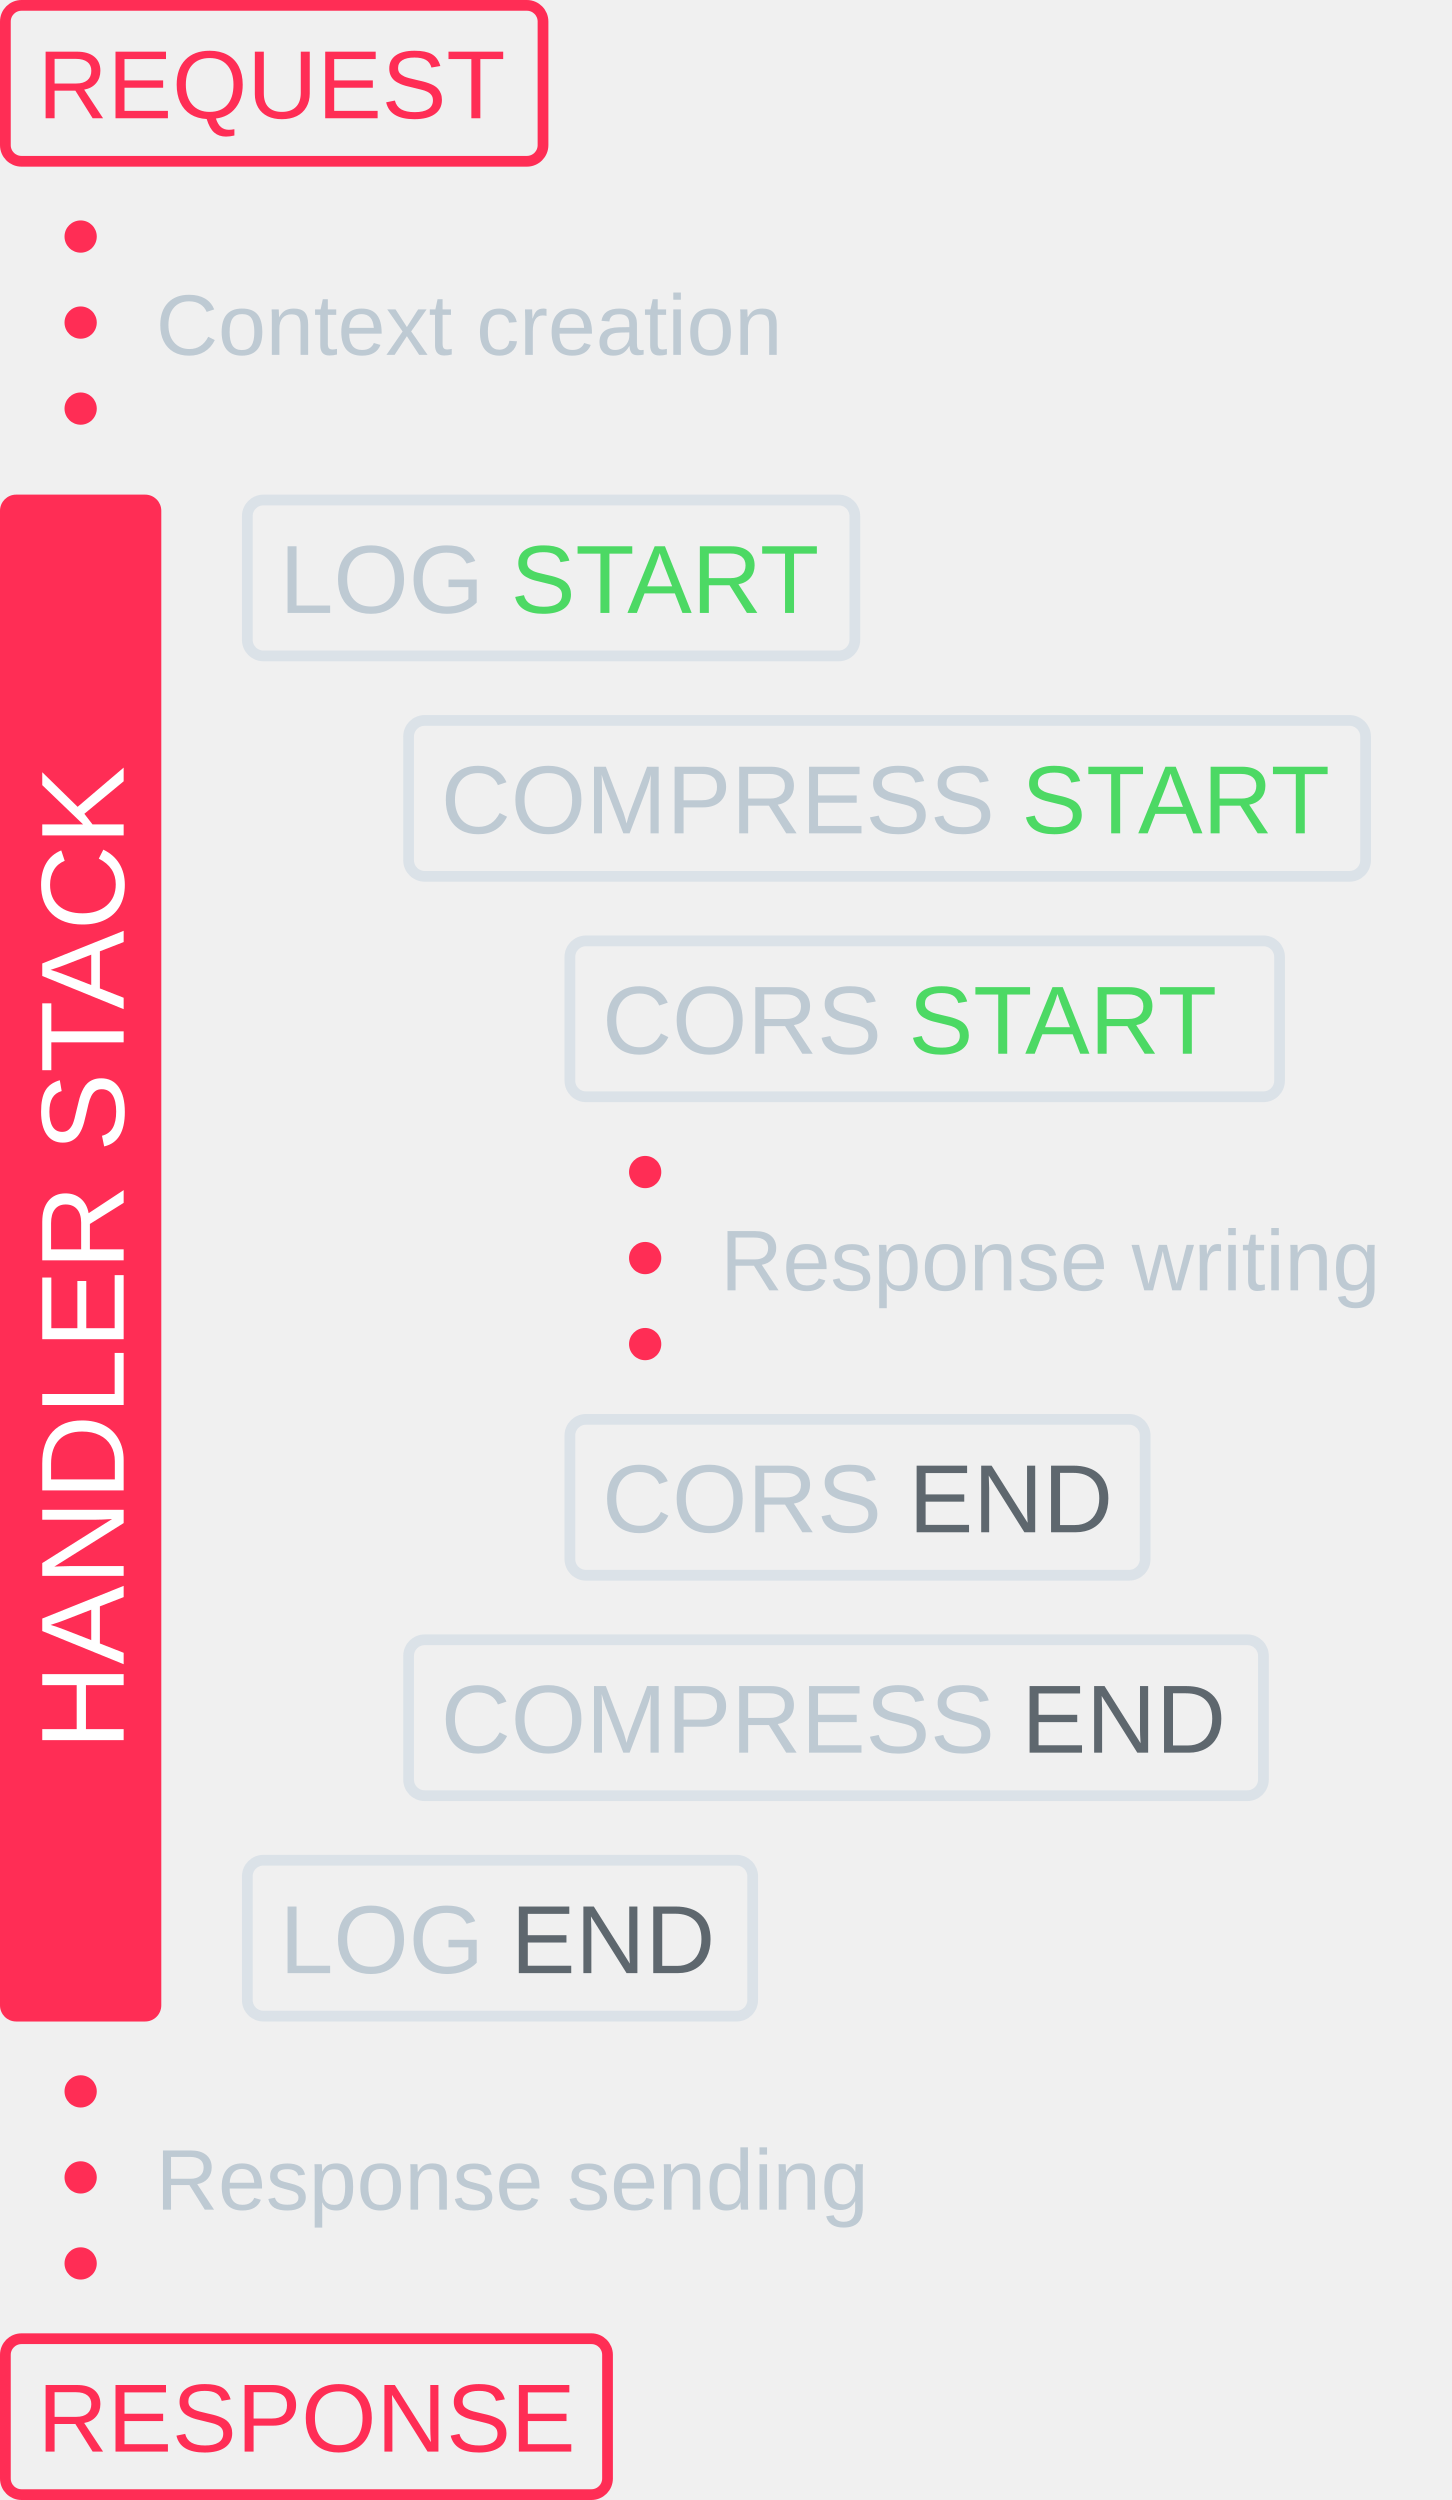
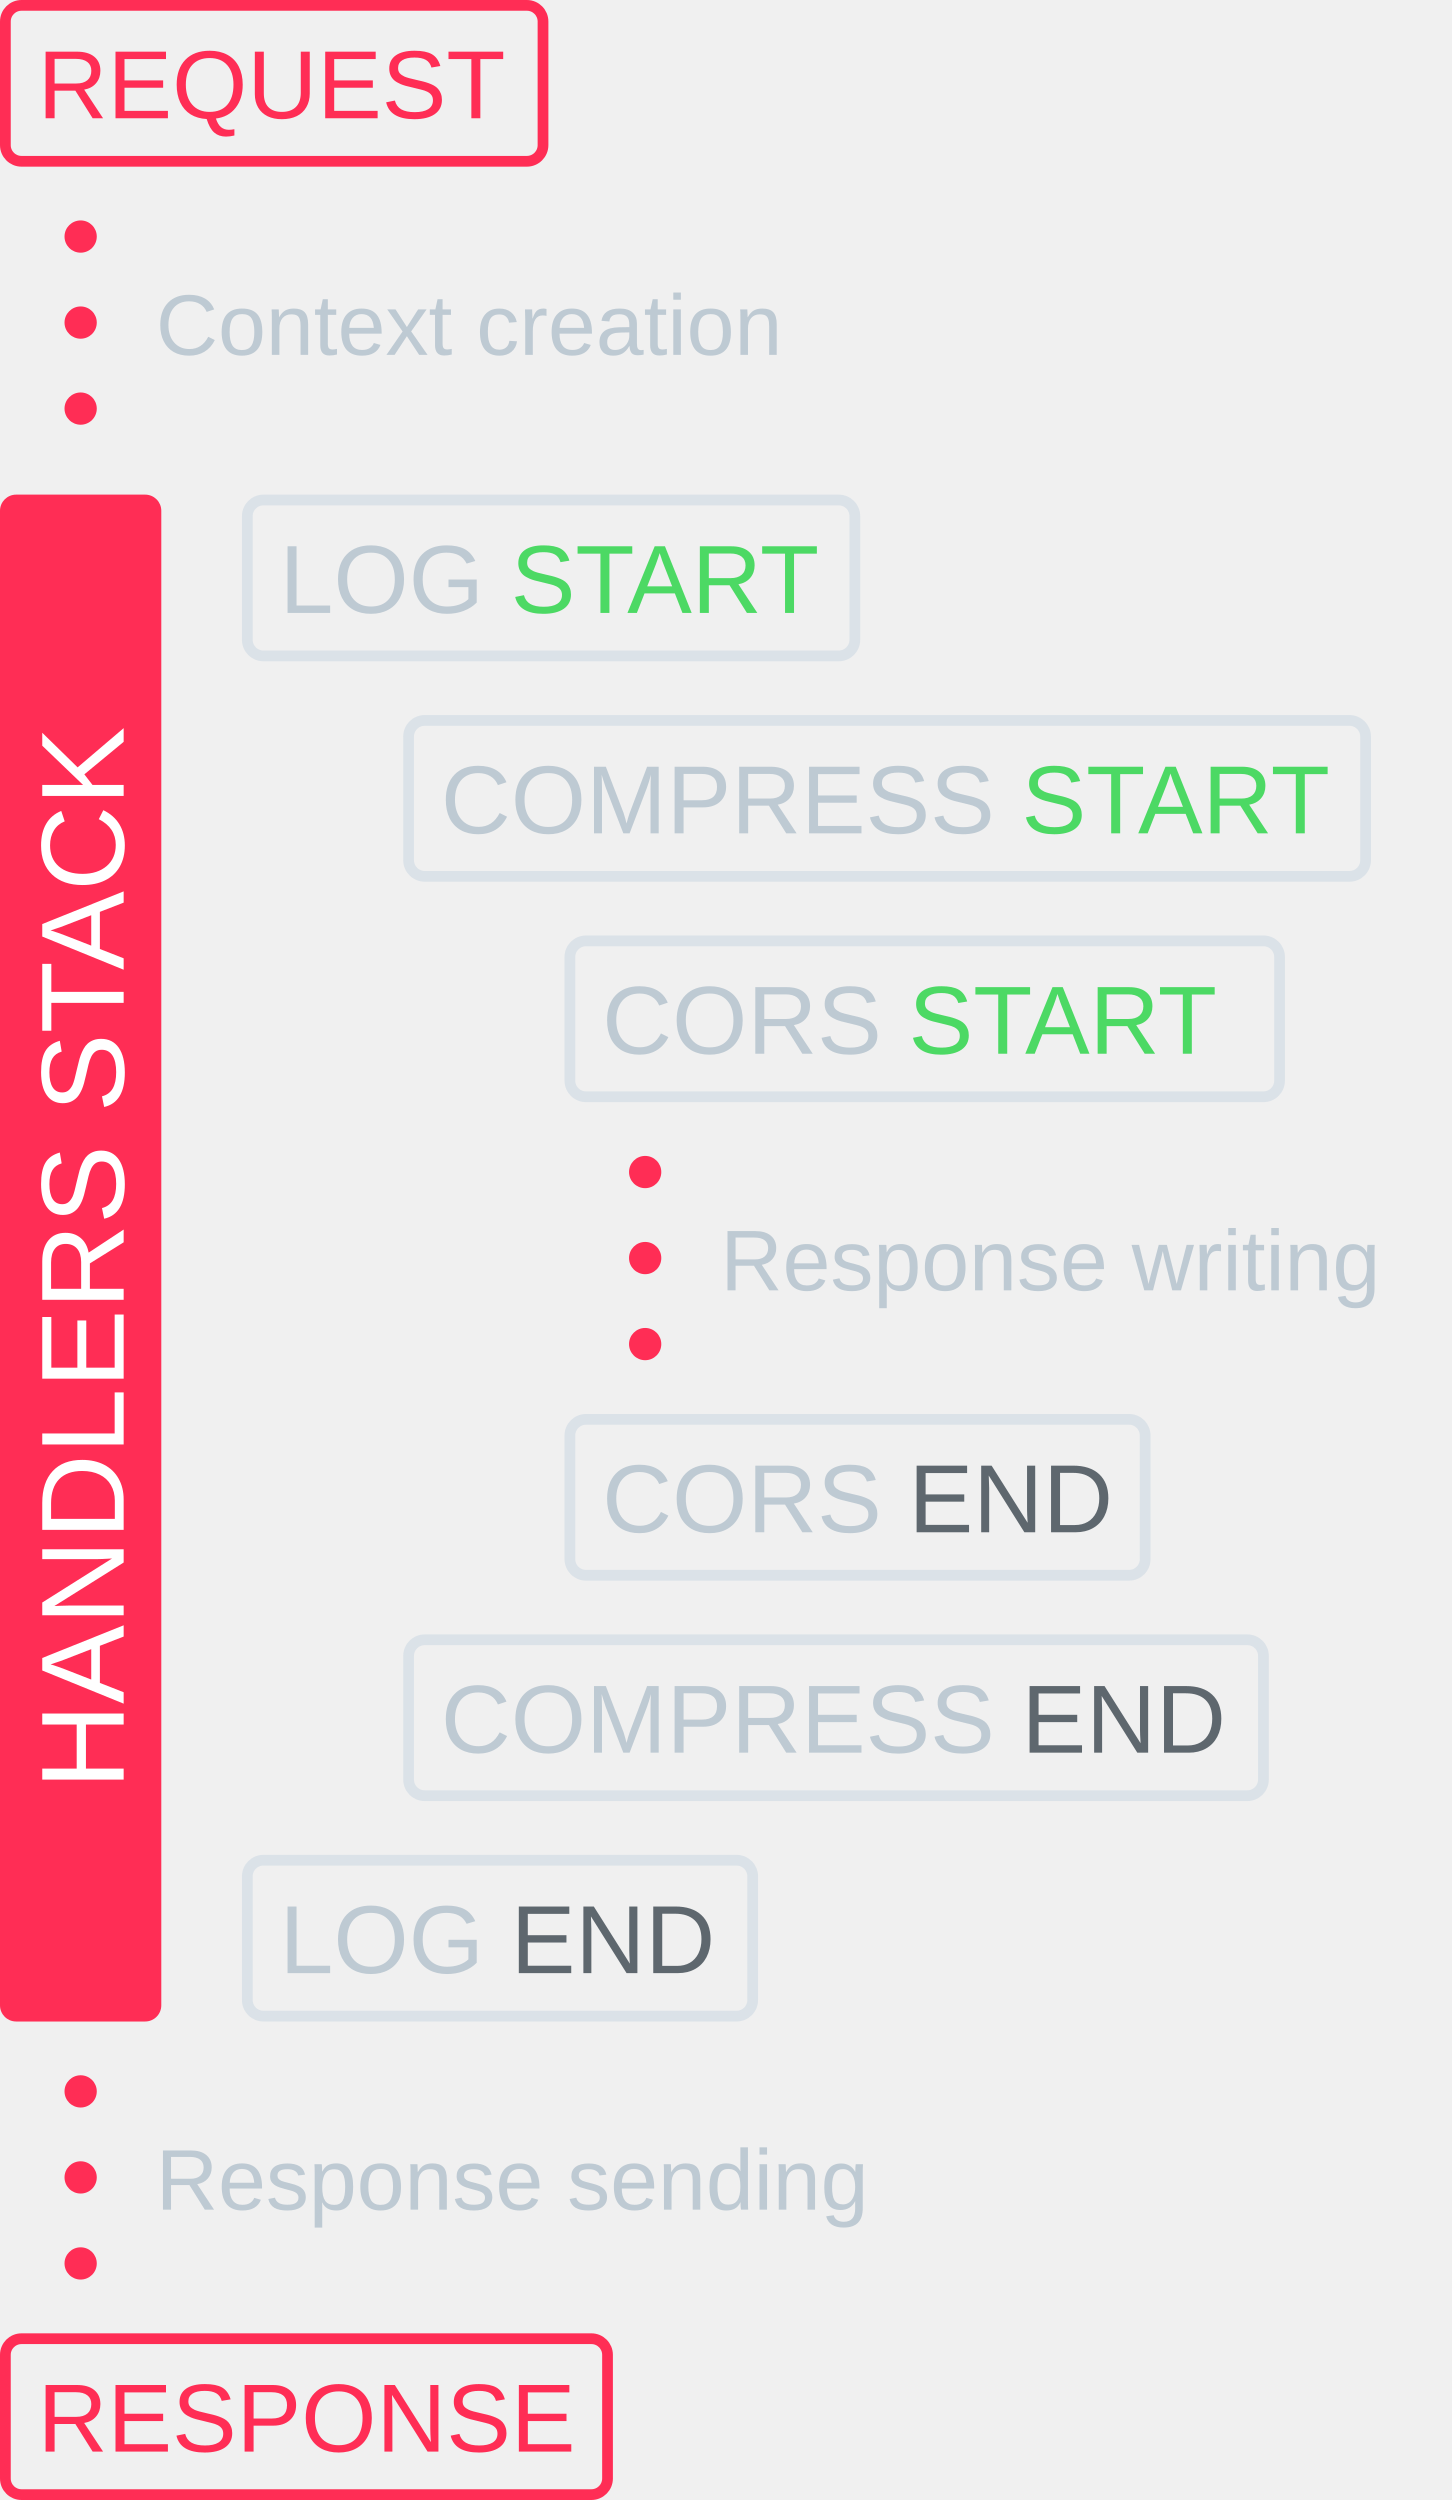
<svg xmlns="http://www.w3.org/2000/svg" width="270px" height="465px" viewBox="0 0 270 465" version="1.1">
  <defs />
  <g stroke="none" stroke-width="1" fill="none" fill-rule="evenodd">
    <g>
      <g transform="translate(1, 435)">
        <rect stroke="#FF2D55" stroke-width="2" x="0" y="0" width="112" height="29" rx="3" />
        <text font-family="Arial" font-size="18" font-weight="normal" fill="#FF2D55">
          <tspan x="6" y="21">RESPONSE</tspan>
        </text>
      </g>
      <g transform="translate(12, 386)">
        <text font-family="Arial" font-size="16" font-weight="normal" fill="#BECAD3">
          <tspan x="17" y="25">Response sending</tspan>
        </text>
        <g fill="#FF2D55">
          <circle cx="3" cy="3" r="3" />
          <circle cx="3" cy="35" r="3" />
          <circle cx="3" cy="19" r="3" />
        </g>
      </g>
      <g transform="translate(15, 234) rotate(-90) translate(-15, -234) translate(-127, 219)">
        <rect fill="#FF2D55" x="0" y="1.77635684e-15" width="284" height="30" rx="3" />
        <text font-family="Arial" font-size="22" font-weight="normal" fill="#FFFFFF">
-           <tspan x="50.52" y="23">HANDLER STACK</tspan>
+           <tspan x="43.183" y="23">HANDLERS STACK</tspan>
        </text>
      </g>
      <g transform="translate(46, 346)">
        <rect stroke="#DBE2E8" stroke-width="2" x="0" y="0" width="94" height="29" rx="3" />
        <text font-family="Arial" font-size="18" font-weight="normal">
          <tspan x="6" y="21" fill="#BECAD3">LOG </tspan>
          <tspan x="49.014" y="21" fill="#5E676E">END</tspan>
        </text>
      </g>
      <g transform="translate(76, 305)">
        <rect stroke="#DBE2E8" stroke-width="2" x="0" y="0" width="159" height="29" rx="3" />
        <text font-family="Arial" font-size="18" font-weight="normal">
          <tspan x="6" y="21" fill="#BECAD3">COMPRESS </tspan>
          <tspan x="114.018" y="21" fill="#5E676E">END</tspan>
        </text>
      </g>
      <g transform="translate(106, 264)">
        <rect stroke="#DBE2E8" stroke-width="2" x="0" y="0" width="107" height="29" rx="3" />
        <text font-family="Arial" font-size="18" font-weight="normal">
          <tspan x="6" y="21" fill="#BECAD3">CORS </tspan>
          <tspan x="63.006" y="21" fill="#5E676E">END</tspan>
        </text>
      </g>
      <g transform="translate(117, 215)">
        <text font-family="Arial" font-size="16" font-weight="normal" fill="#BECAD3">
          <tspan x="17" y="25">Response writing</tspan>
        </text>
        <g fill="#FF2D55">
          <circle cx="3" cy="3" r="3" />
          <circle cx="3" cy="35" r="3" />
          <circle cx="3" cy="19" r="3" />
        </g>
      </g>
      <g transform="translate(106, 175)">
        <rect stroke="#DBE2E8" stroke-width="2" x="0" y="0" width="132" height="29" rx="3" />
        <text font-family="Arial" font-size="18" font-weight="normal">
          <tspan x="6" y="21" fill="#BECAD3">CORS </tspan>
          <tspan x="63.006" y="21" fill="#4CD964">START</tspan>
        </text>
      </g>
      <g transform="translate(76, 134)">
        <rect stroke="#DBE2E8" stroke-width="2" x="0" y="0" width="178" height="29" rx="3" />
        <text font-family="Arial" font-size="18" font-weight="normal">
          <tspan x="6" y="21" fill="#BECAD3">COMPRESS </tspan>
          <tspan x="114.018" y="21" fill="#4CD964">START</tspan>
        </text>
      </g>
      <g transform="translate(46, 93)">
        <rect stroke="#DBE2E8" stroke-width="2" x="0" y="0" width="113" height="29" rx="3" />
        <text font-family="Arial" font-size="18" font-weight="normal">
          <tspan x="6" y="21" fill="#BECAD3">LOG </tspan>
          <tspan x="49.014" y="21" fill="#4CD964">START</tspan>
        </text>
      </g>
      <g transform="translate(12, 41)">
        <text font-family="Arial" font-size="16" font-weight="normal" fill="#BECAD3">
          <tspan x="17" y="25">Context creation</tspan>
        </text>
        <g fill="#FF2D55">
          <circle cx="3" cy="3" r="3" />
          <circle cx="3" cy="35" r="3" />
          <circle cx="3" cy="19" r="3" />
        </g>
      </g>
      <g transform="translate(1, 1)">
        <rect stroke="#FF2D55" stroke-width="2" x="0" y="0" width="100" height="29" rx="3" />
        <text font-family="Arial" font-size="18" font-weight="normal" fill="#FF2D55">
          <tspan x="6" y="21">REQUEST</tspan>
        </text>
      </g>
    </g>
  </g>
</svg>
